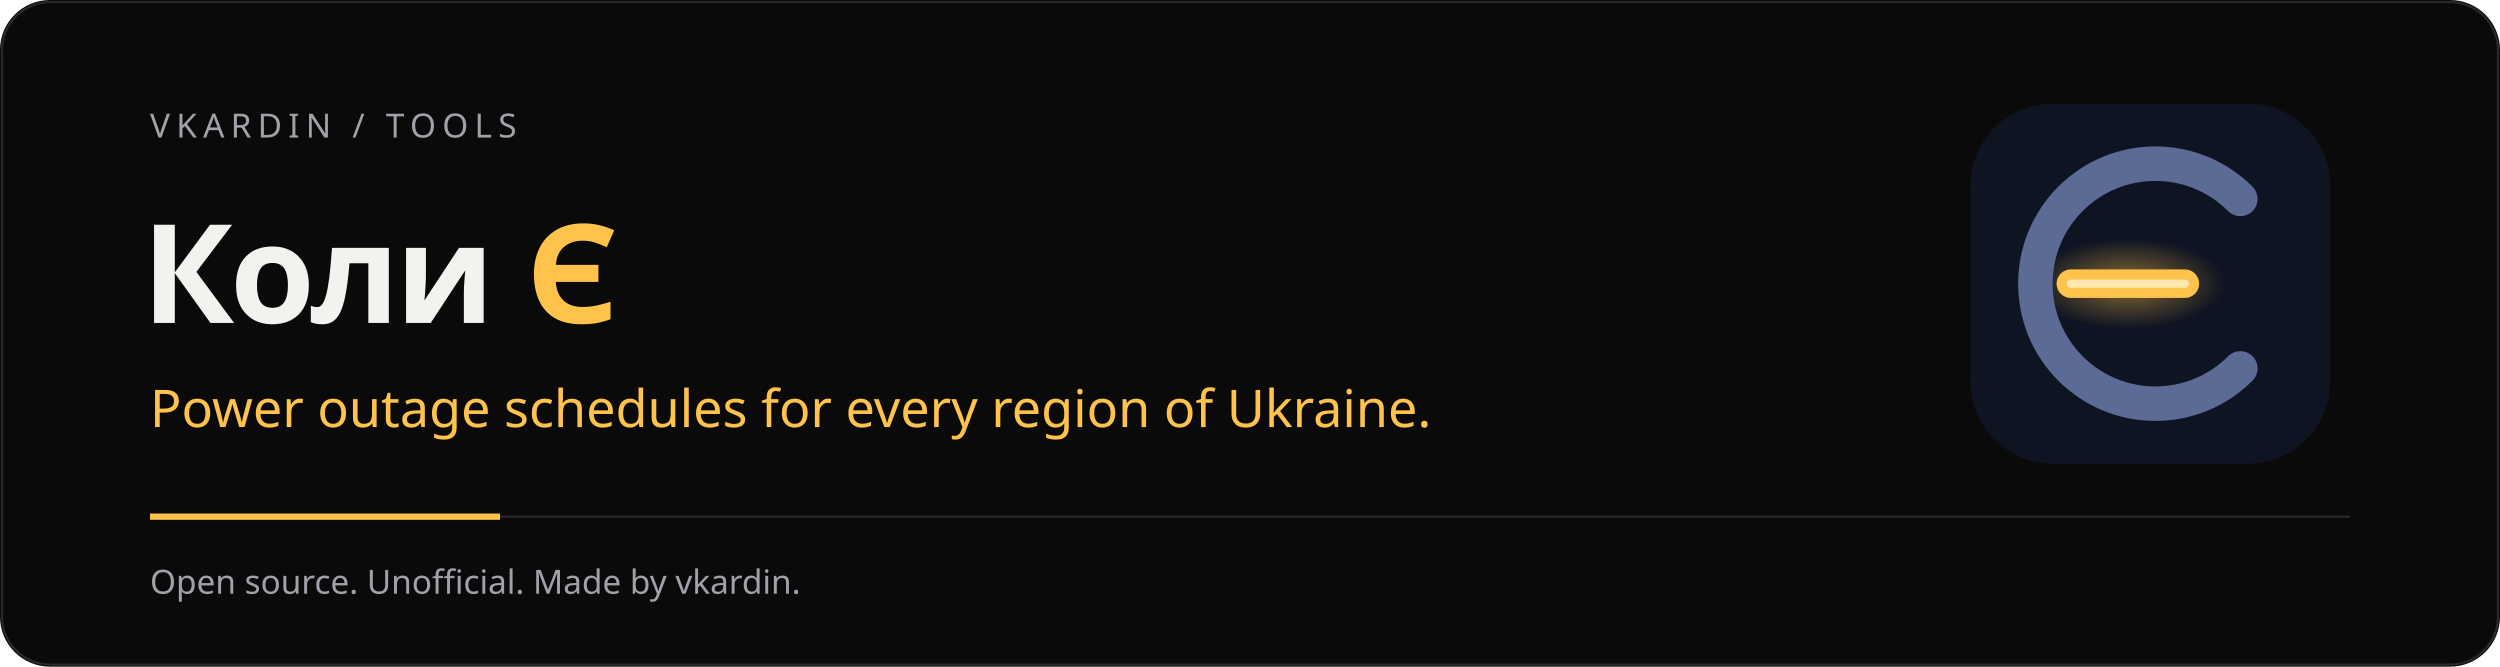
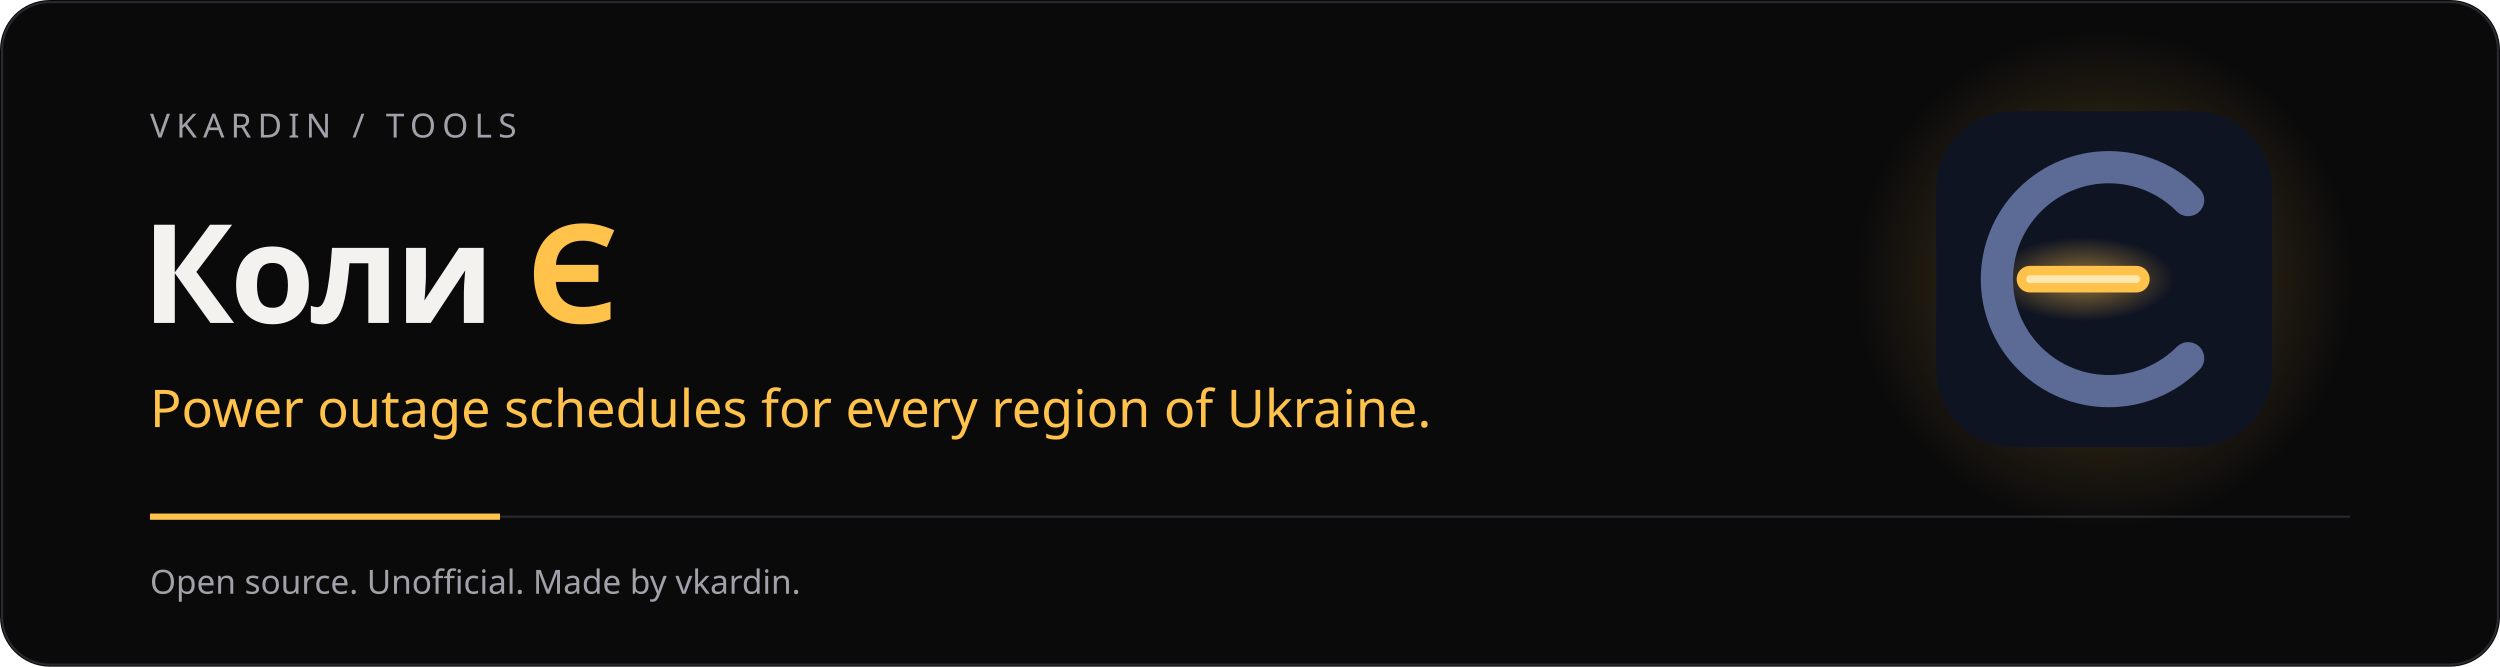
<svg xmlns="http://www.w3.org/2000/svg" width="1200" height="320" viewBox="0 0 1200 320" role="img" aria-label="Коли Є by vkardin">
-   <defs>
-     <radialGradient id="g" cx="0.5" cy="0.5" r="0.5">
-       <stop offset="0" stop-color="#FFC24A" stop-opacity="0.5" />
-       <stop offset="1" stop-color="#FFC24A" stop-opacity="0" />
-     </radialGradient>
-   </defs>
  <rect width="1200" height="320" rx="24" fill="#0a0a0b" />
  <rect x="1" y="1" width="1198" height="318" rx="23" fill="none" stroke="#29292f" />
  <path d="M72 248H1128" stroke="#29292f" />
  <path d="M72 248H240" stroke="#FFC24A" stroke-width="3" />
  <text x="72" y="66" fill="#a2a1aa" font-family="system-ui,sans-serif" font-size="16" letter-spacing="3">VKARDIN / TOOLS</text>
  <text x="68" y="155" fill="#f3f2ef" font-family="system-ui,sans-serif" font-size="66" font-weight="750" letter-spacing="-2">Коли <tspan fill="#FFC24A">Є</tspan>
  </text>
  <text x="72" y="205" fill="#FFC24A" font-family="system-ui,sans-serif" font-size="25">Power outage schedules for every region of Ukraine.</text>
  <text x="72" y="285" fill="#a2a1aa" font-family="system-ui,sans-serif" font-size="16">Open source. Unofficial. Made by vkardin.</text>
-   <g transform="translate(940 44) scale(0.18)">
+   <defs>
+     <radialGradient id="logoglow" cx="50%" cy="50%" r="50%">
+       <stop offset="0" stop-color="#FFC24A" stop-opacity=".3" />
+       <stop offset="1" stop-color="#FFC24A" stop-opacity="0" />
+     </radialGradient>
+   </defs>
+   <circle cx="1010" cy="134" r="120" fill="url(#logoglow)" />
+   <svg x="924" y="48" width="172" height="172" viewBox="0 0 1024 1024">
+     <defs>
+       <radialGradient id="logo-glow" cx="0.5" cy="0.5" r="0.5">
+         <stop offset="0" stop-color="#FFC24A" stop-opacity="0.55" />
+         <stop offset="1" stop-color="#FFC24A" stop-opacity="0" />
+       </radialGradient>
+     </defs>
    <rect x="32" y="32" width="960" height="960" rx="220" fill="#0F1422" />
-     <ellipse cx="452" cy="512" rx="260" ry="120" fill="url(#g)" />
+     <ellipse cx="452" cy="512" rx="260" ry="120" fill="url(#logo-glow)" />
    <path d="M752 286A320 320 0 1 0 752 738" fill="none" stroke="#5B6B96" stroke-width="92" stroke-linecap="round" />
    <path d="M300 512H604" stroke="#FFC24A" stroke-width="76" stroke-linecap="round" />
    <path d="M300 512H604" stroke="#FFE7B0" stroke-width="22" stroke-linecap="round" />
-   </g>
+   </svg>
</svg>
